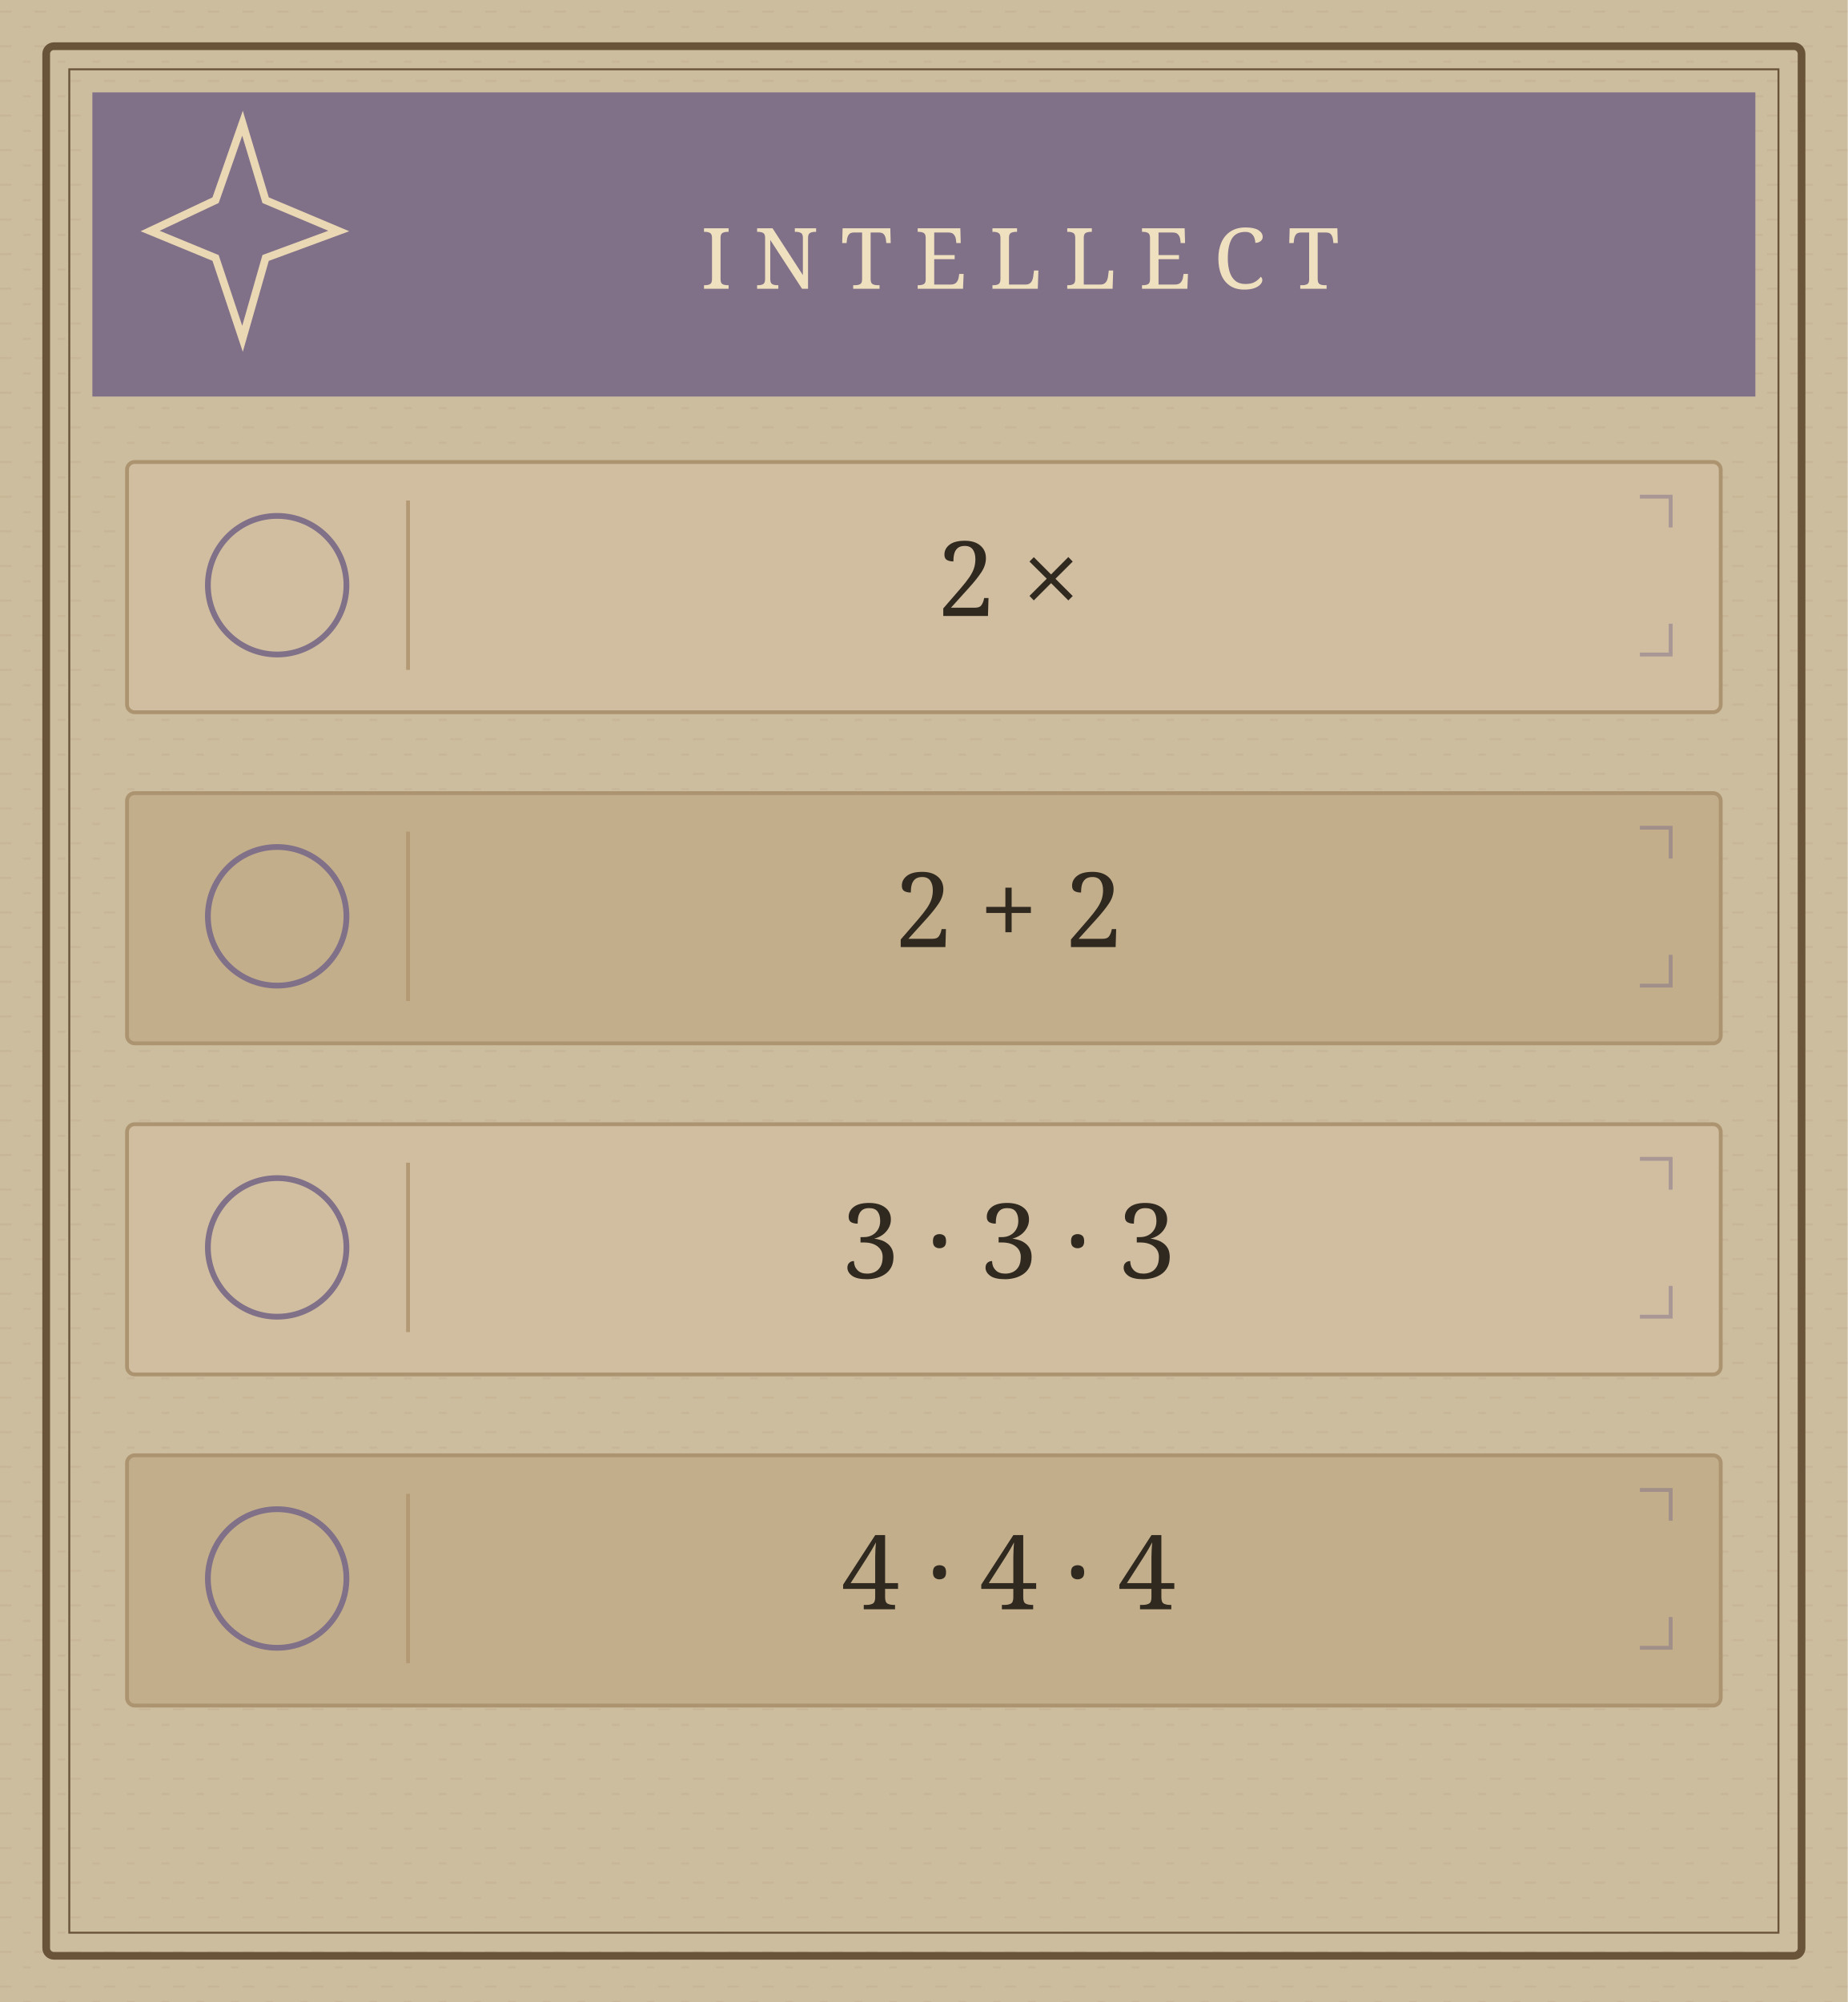
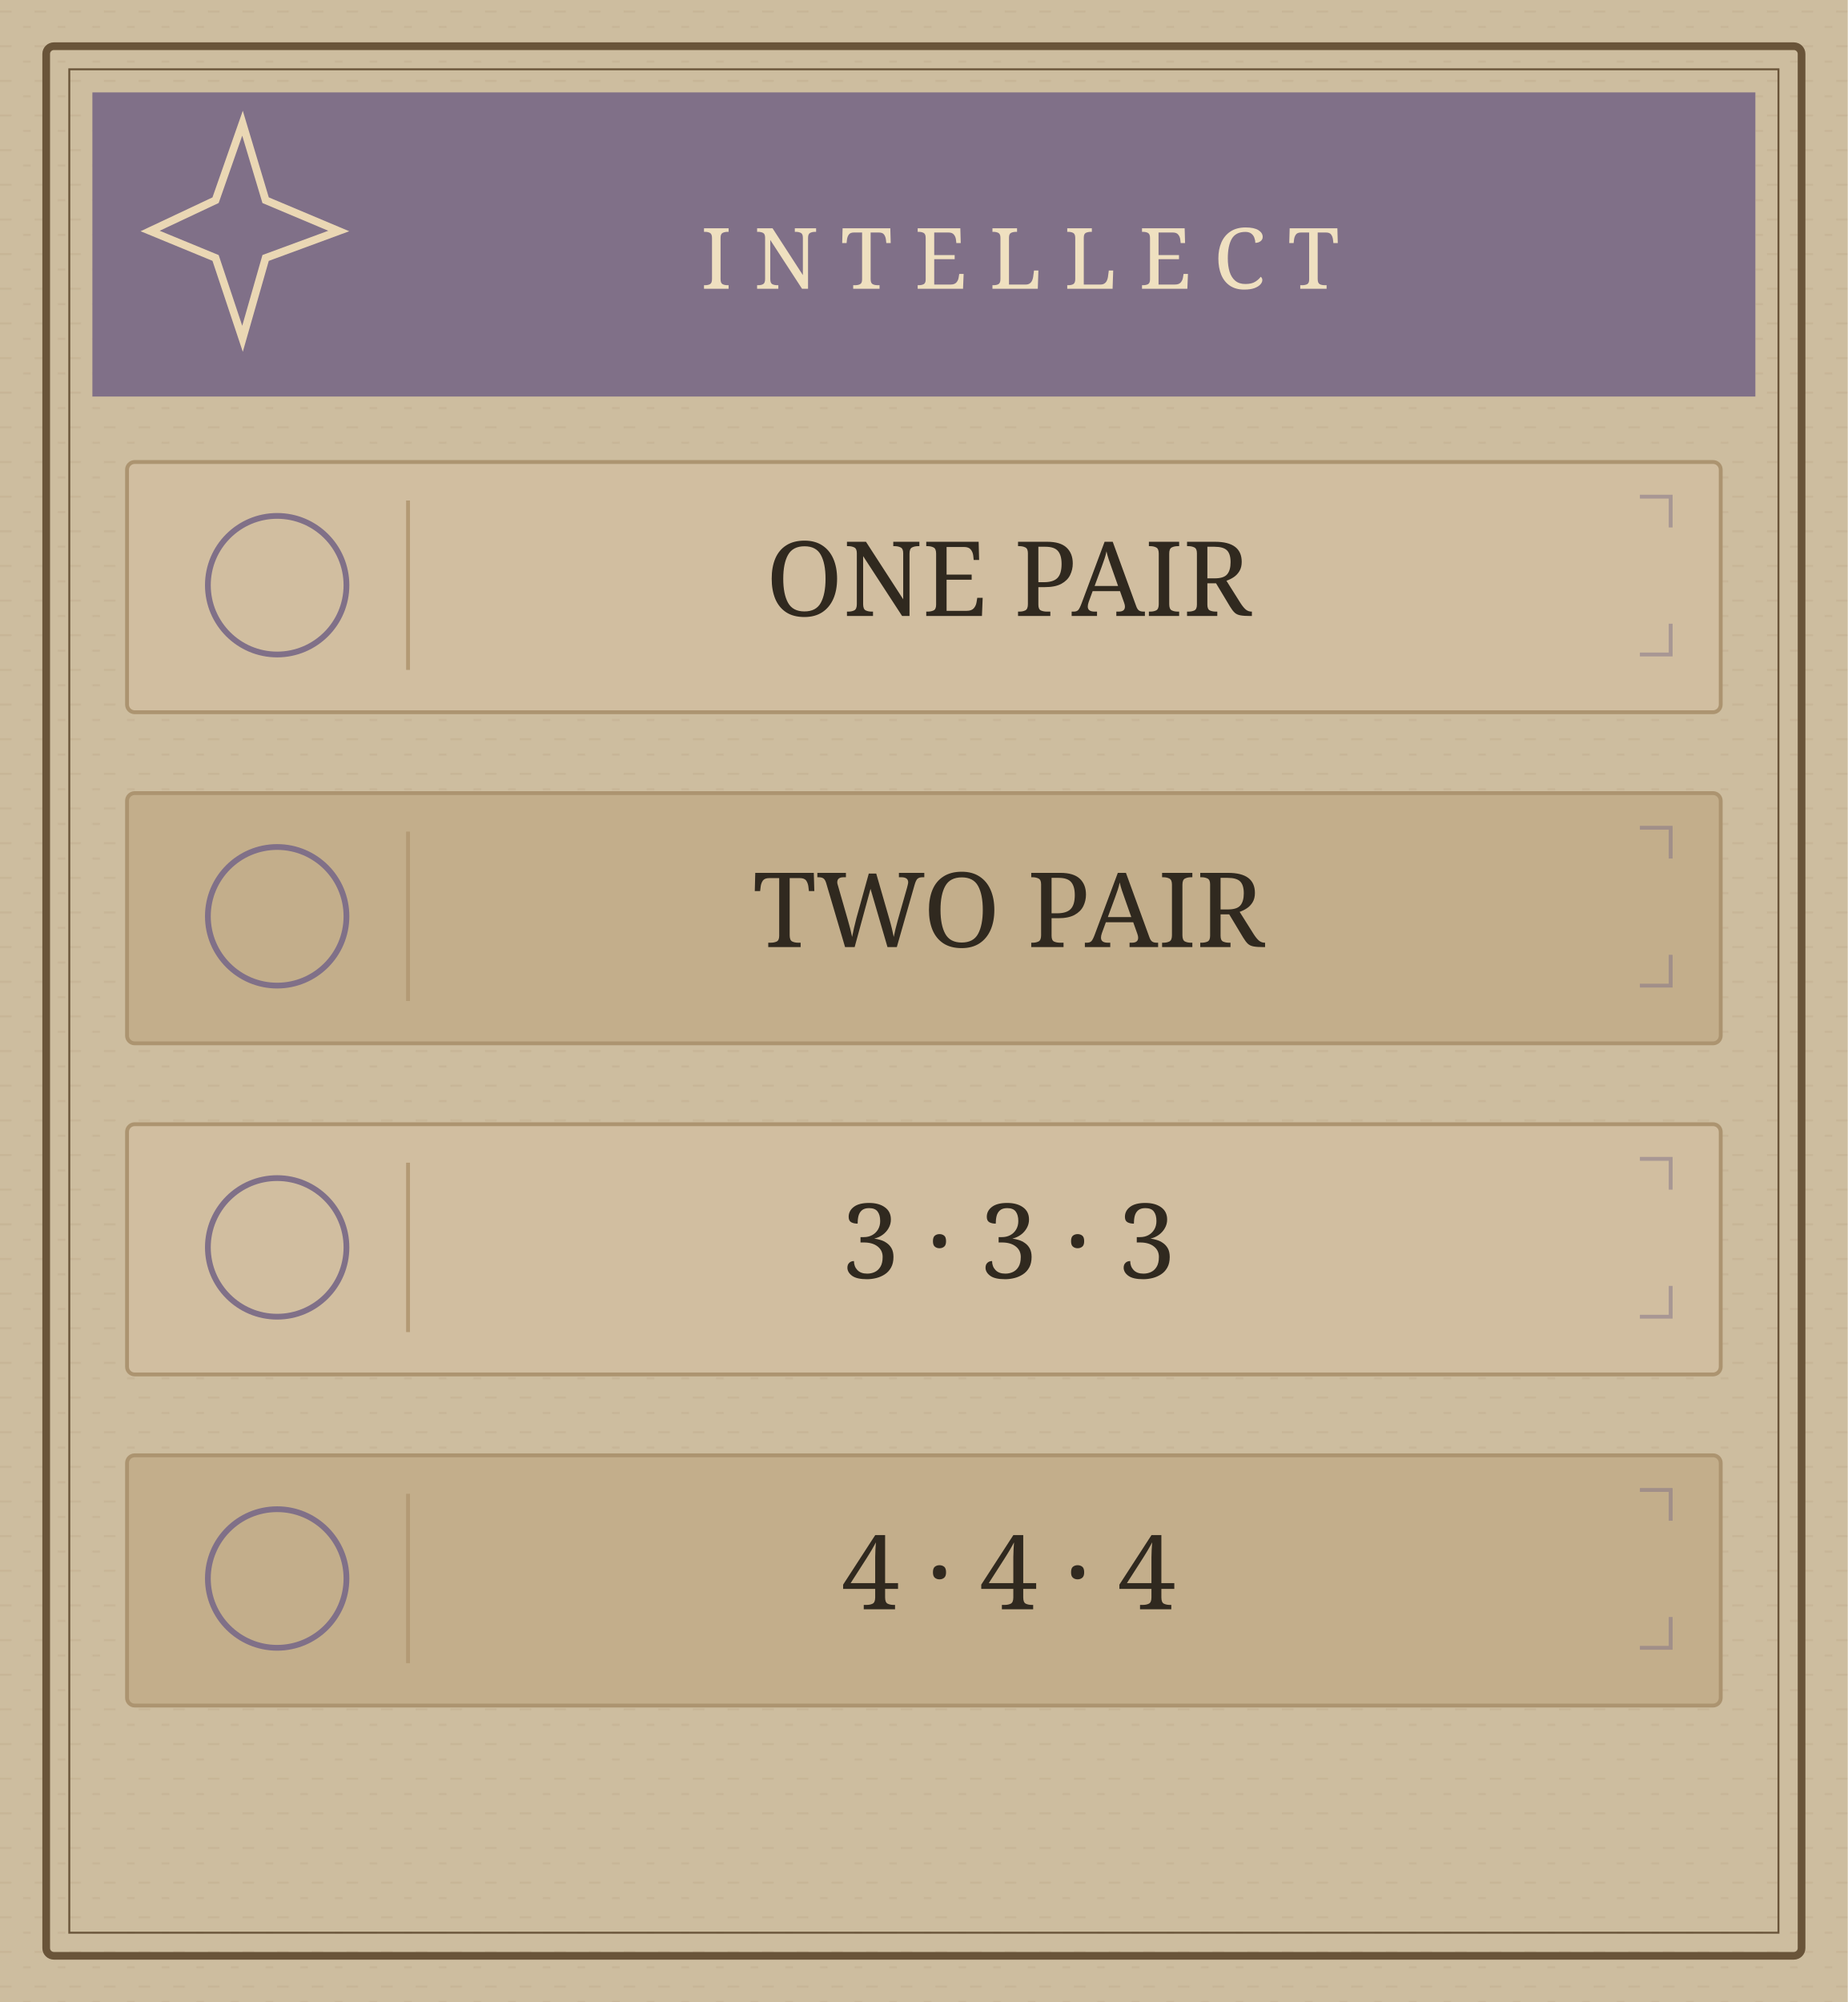
<svg xmlns="http://www.w3.org/2000/svg" width="480" height="520" viewBox="0 0 480 520">
  <defs>
    <pattern id="paper" width="9" height="9" patternUnits="userSpaceOnUse">
      <path d="M0 3h3M6 7h2" stroke="#80623d" stroke-opacity=".08" stroke-width=".5" />
    </pattern>
  </defs>
  <rect width="100%" height="100%" fill="#cdbd9f" />
  <rect width="100%" height="100%" fill="url(#paper)" />
  <rect x="12" y="12" width="456" height="496" rx="2" fill="none" stroke="#695439" stroke-width="2" />
  <rect x="18" y="18" width="444" height="484" fill="none" stroke="#695439" stroke-width=".5" />
  <path d="M24 24H456V103H24Z" fill="#807088" />
  <text x="265" y="75" text-anchor="middle" font-family="Georgia, serif" font-size="22" fill="#efe0c0">I N T E L L E C T</text>
  <g fill="none" stroke="#ead7b4" stroke-width="2">
    <path d="M63 32 69 52 88 60 69 67 63 88 56 67 39 60 56 52Z" />
  </g>
  <rect x="33" y="120" width="414" height="65" rx="2" fill="#d1bea0" stroke="#ac9470" />
  <circle cx="72" cy="152" r="18" fill="none" stroke="#807088" stroke-width="1.5" />
-   <text x="262" y="160" text-anchor="middle" font-family="Georgia, serif" font-size="27" fill="#30291f">2 ×</text>
+   <text x="262" y="160" text-anchor="middle" font-family="Georgia, serif" font-size="27" fill="#30291f">ONE PAIR</text>
  <path d="M106 130v44" stroke="#b39a75" />
  <path d="M426 129h8v8m0 25v8h-8" fill="none" stroke="#807088" stroke-opacity=".5" />
  <rect x="33" y="206" width="414" height="65" rx="2" fill="#c3ae8b" stroke="#ac9470" />
  <circle cx="72" cy="238" r="18" fill="none" stroke="#807088" stroke-width="1.5" />
-   <text x="262" y="246" text-anchor="middle" font-family="Georgia, serif" font-size="27" fill="#30291f">2 + 2</text>
+   <text x="262" y="246" text-anchor="middle" font-family="Georgia, serif" font-size="27" fill="#30291f">TWO PAIR</text>
  <path d="M106 216v44" stroke="#b39a75" />
  <path d="M426 215h8v8m0 25v8h-8" fill="none" stroke="#807088" stroke-opacity=".5" />
  <rect x="33" y="292" width="414" height="65" rx="2" fill="#d1bea0" stroke="#ac9470" />
  <circle cx="72" cy="324" r="18" fill="none" stroke="#807088" stroke-width="1.5" />
  <text x="262" y="332" text-anchor="middle" font-family="Georgia, serif" font-size="27" fill="#30291f">3 · 3 · 3</text>
  <path d="M106 302v44" stroke="#b39a75" />
  <path d="M426 301h8v8m0 25v8h-8" fill="none" stroke="#807088" stroke-opacity=".5" />
  <rect x="33" y="378" width="414" height="65" rx="2" fill="#c3ae8b" stroke="#ac9470" />
  <circle cx="72" cy="410" r="18" fill="none" stroke="#807088" stroke-width="1.5" />
  <text x="262" y="418" text-anchor="middle" font-family="Georgia, serif" font-size="27" fill="#30291f">4 · 4 · 4</text>
  <path d="M106 388v44" stroke="#b39a75" />
  <path d="M426 387h8v8m0 25v8h-8" fill="none" stroke="#807088" stroke-opacity=".5" />
</svg>
